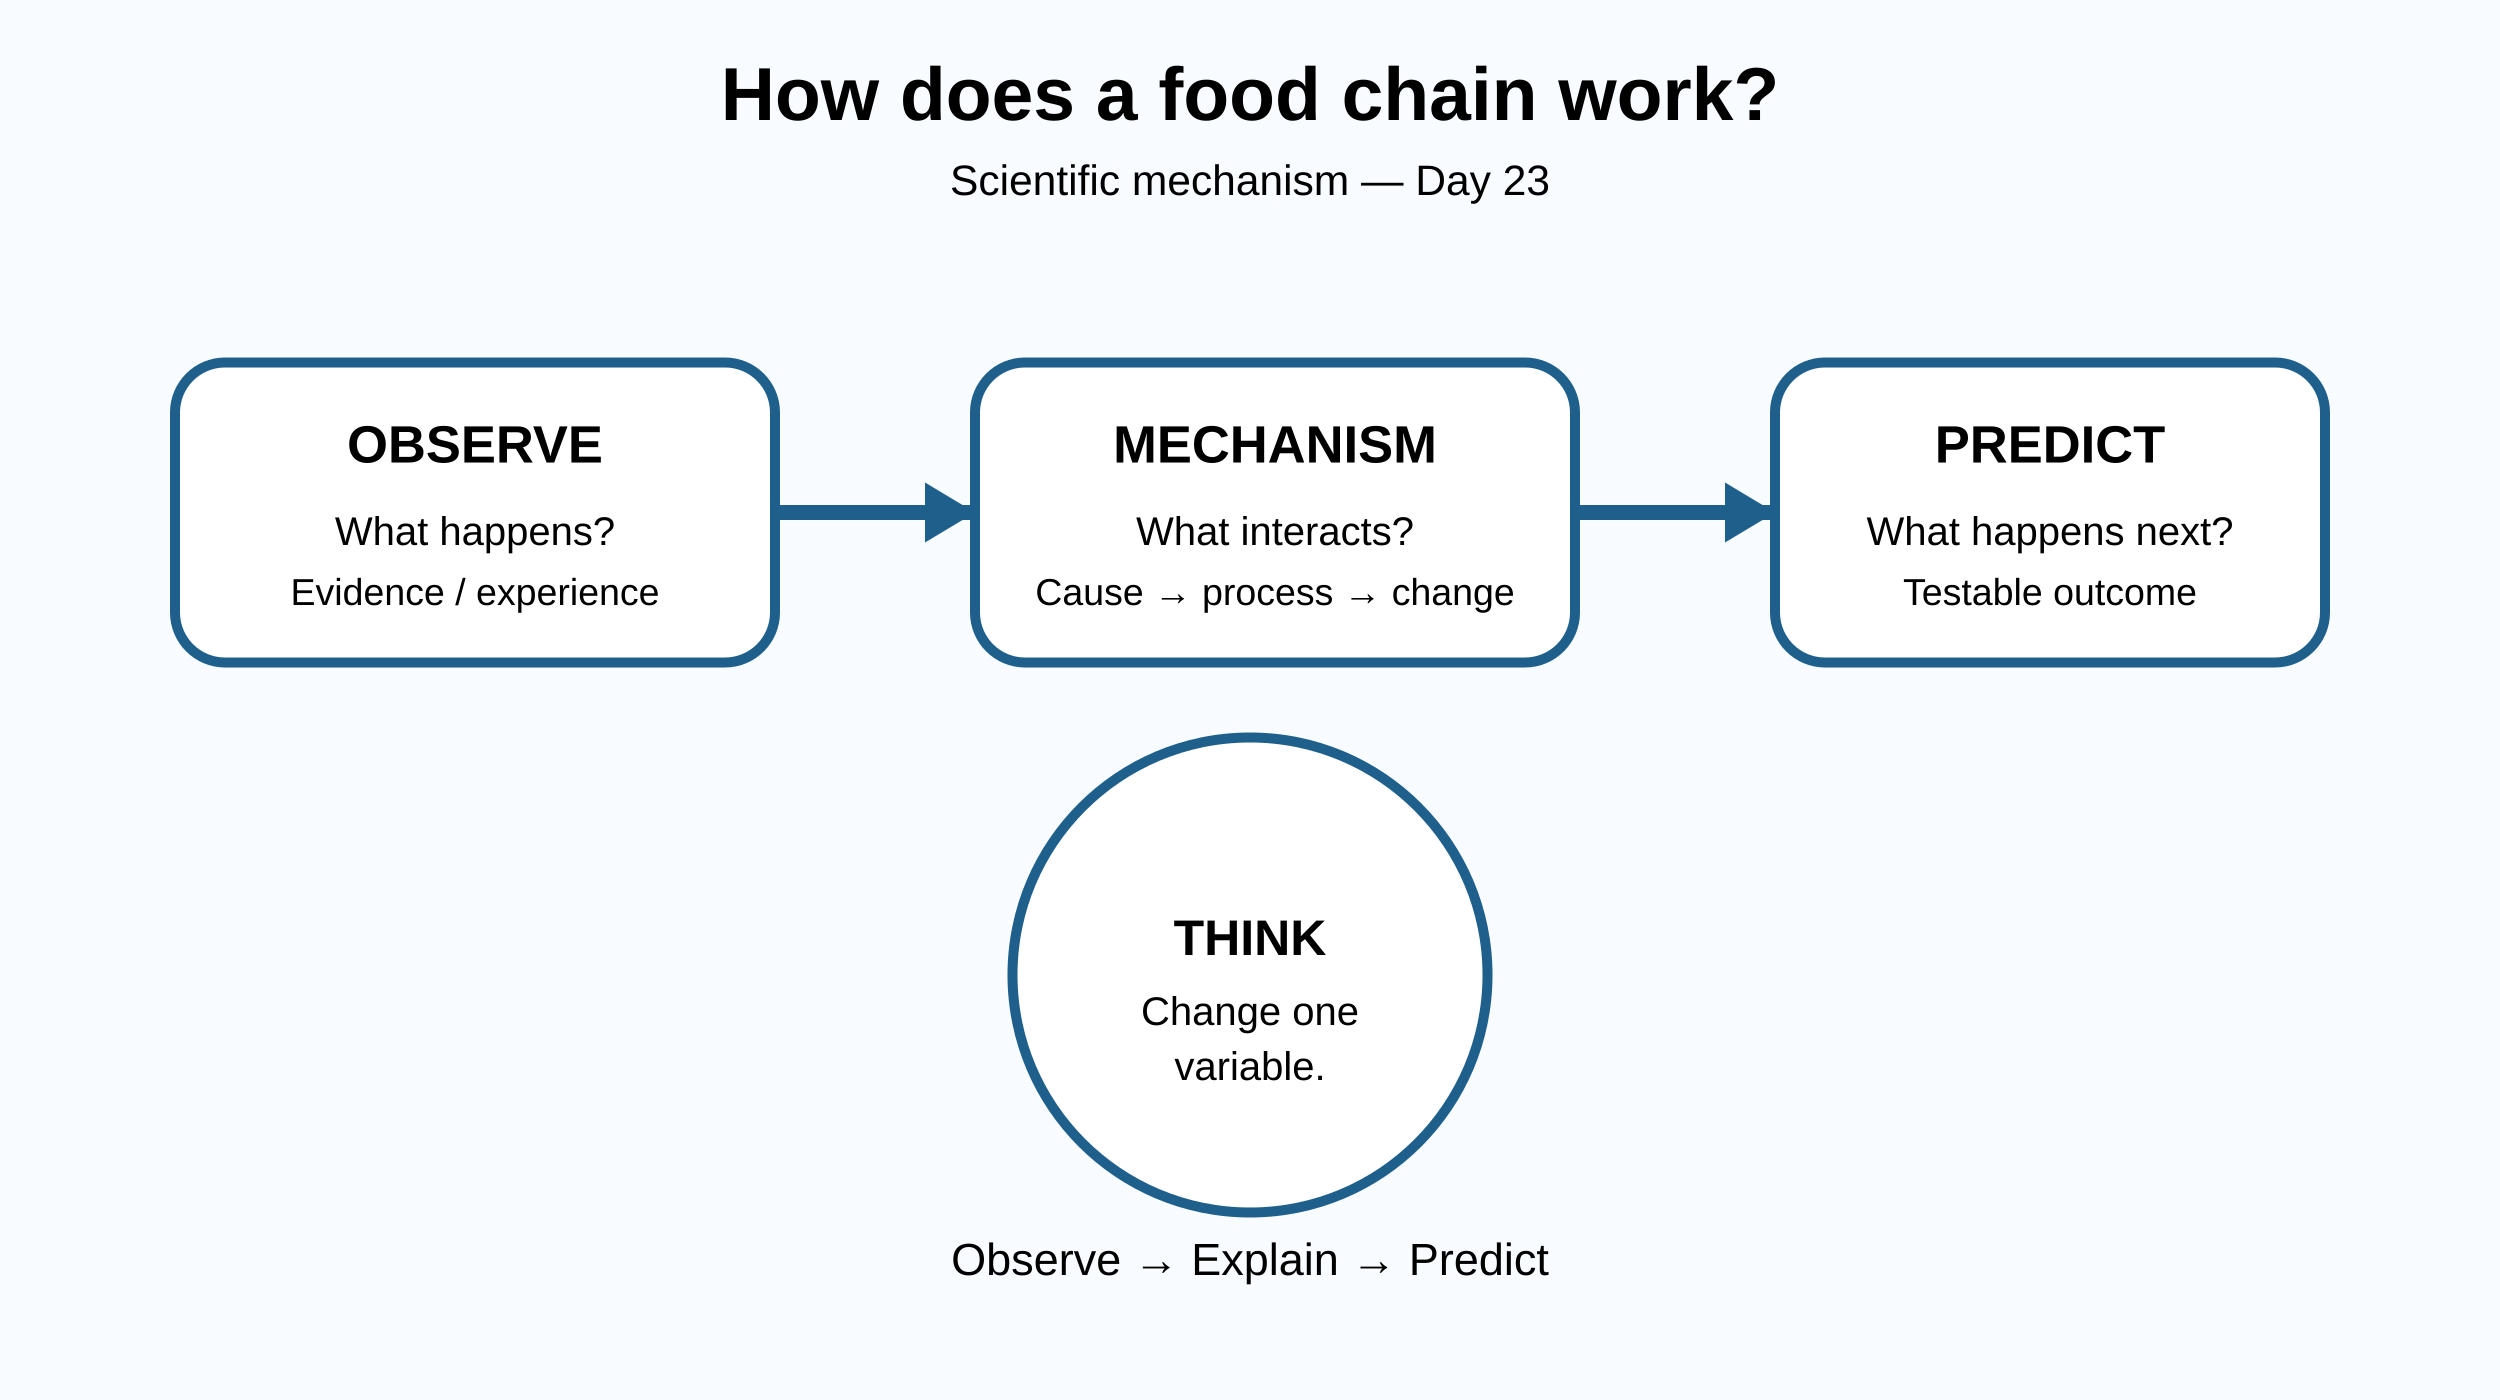
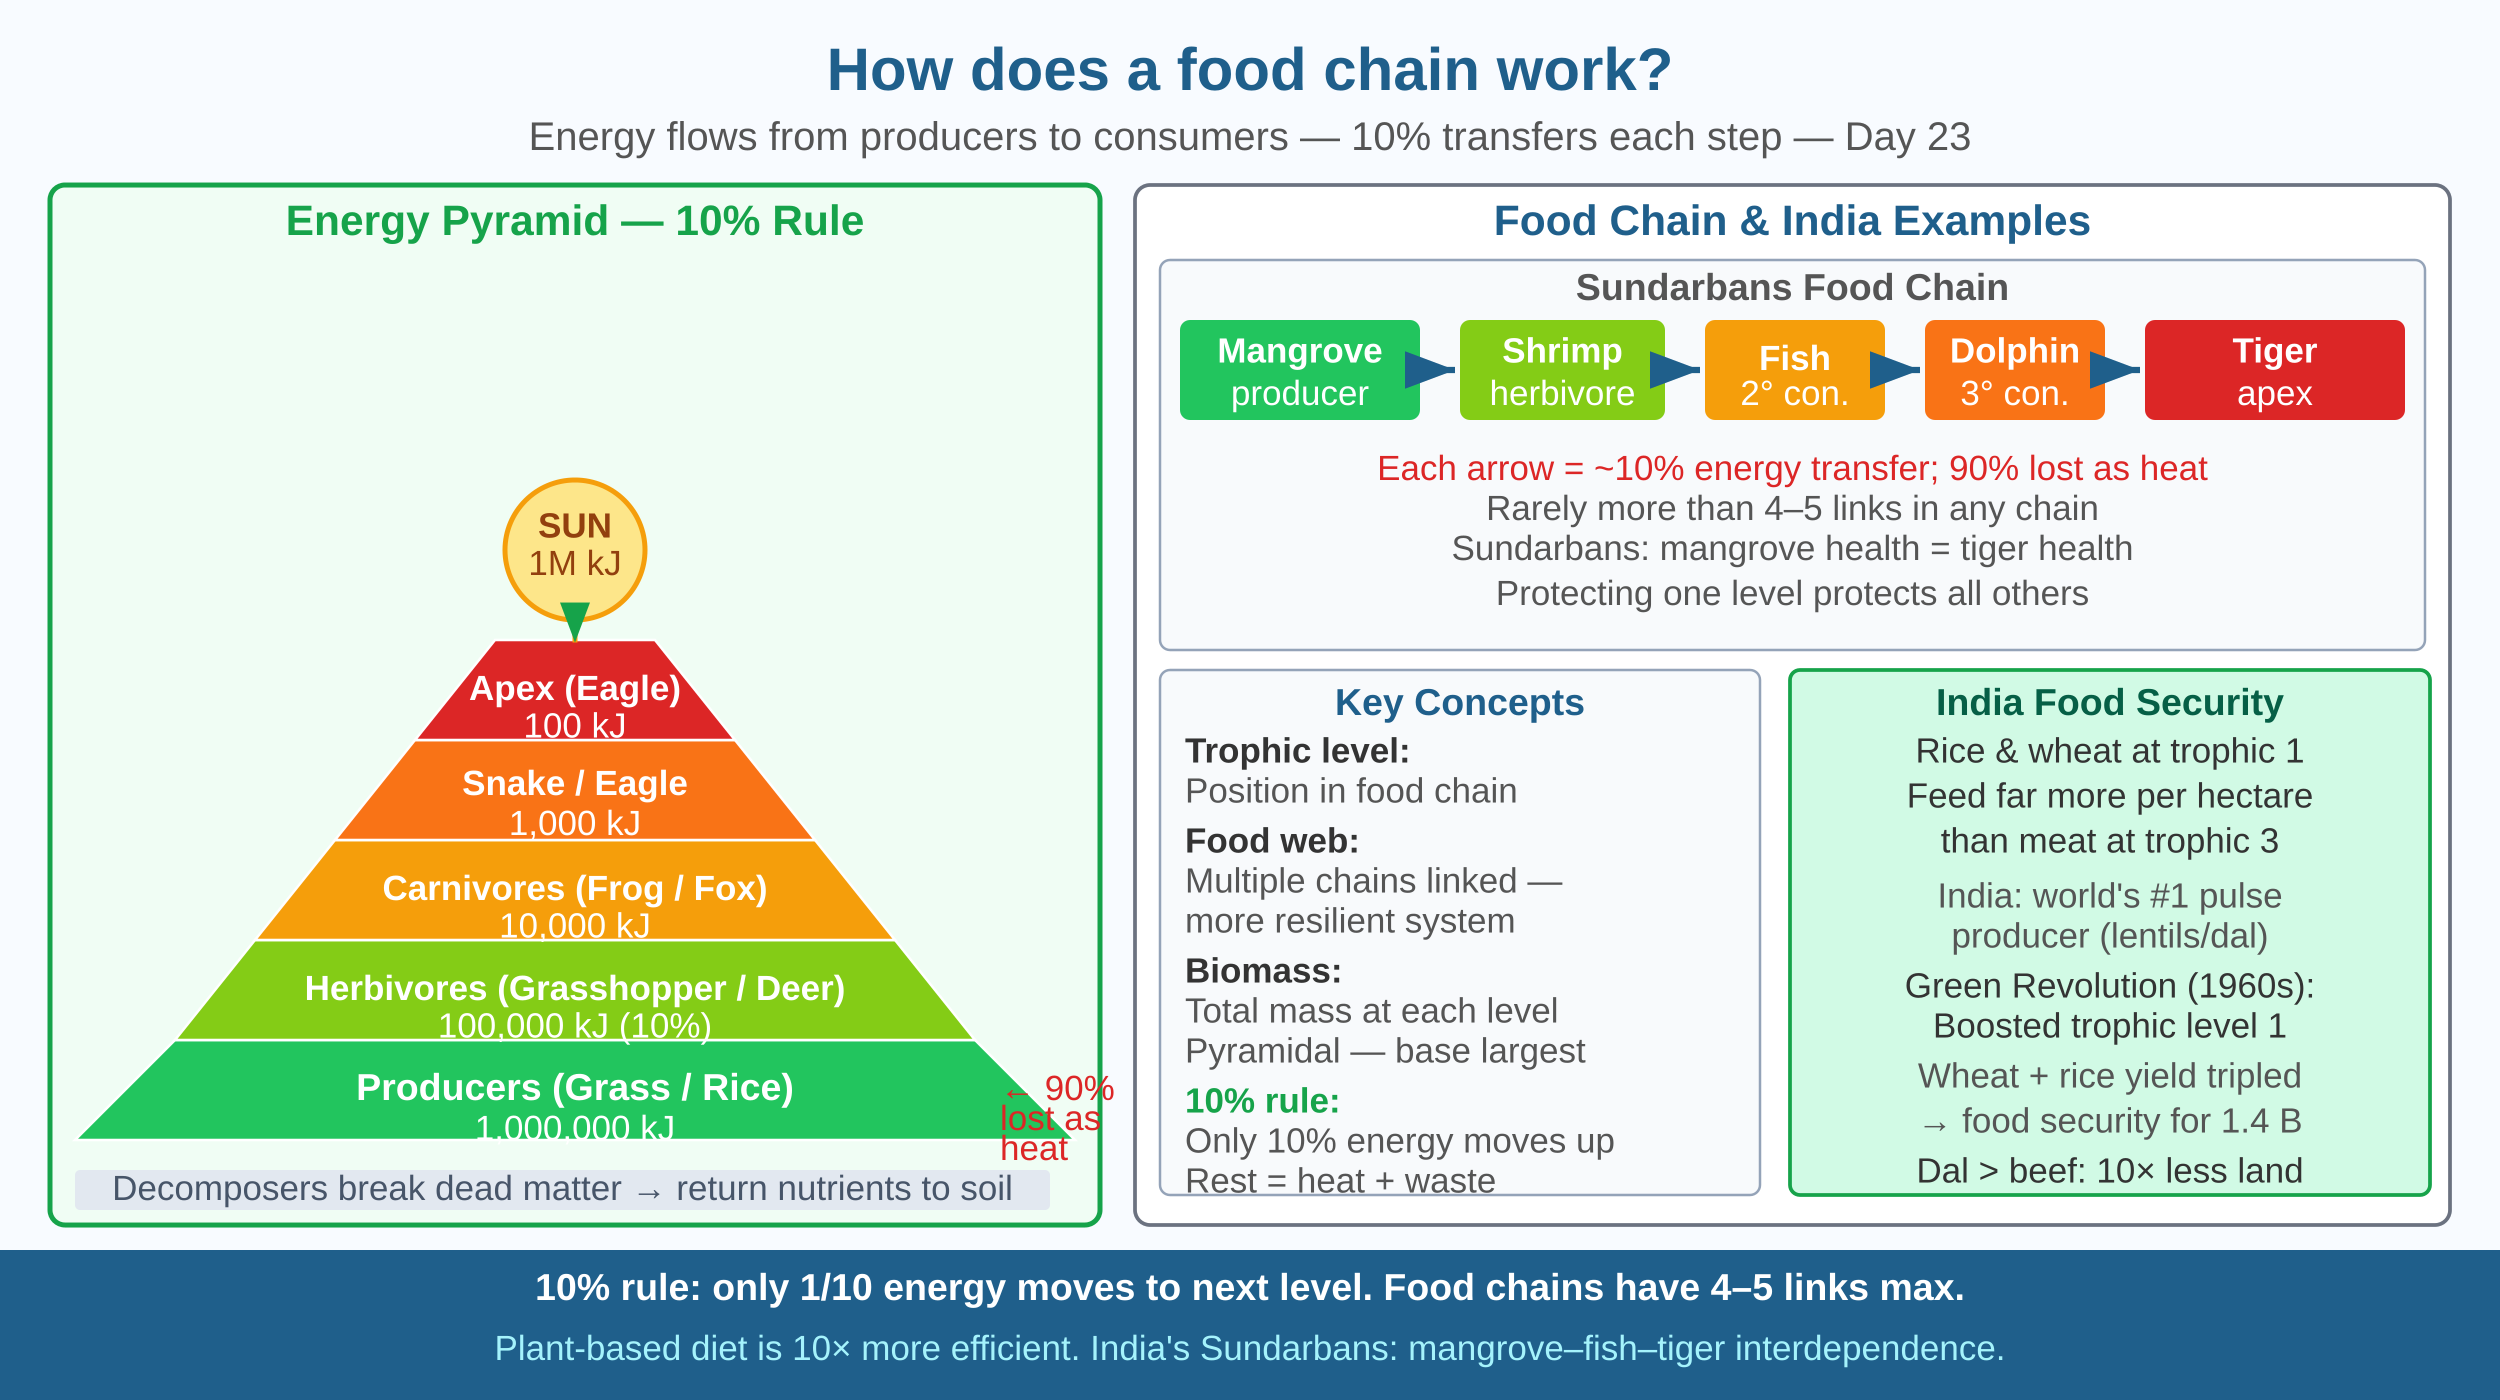
<svg xmlns="http://www.w3.org/2000/svg" width="1000" height="560" viewBox="0 0 1000 560">
+   <defs>
+     <marker id="arr23" markerWidth="8" markerHeight="6" refX="8" refY="3" orient="auto">
+       <polygon points="0 0,8 3,0 6" fill="#1f5f8b" />
+     </marker>
+     <marker id="arr23g" markerWidth="8" markerHeight="6" refX="8" refY="3" orient="auto">
+       <polygon points="0 0,8 3,0 6" fill="#16a34a" />
+     </marker>
+   </defs>
  <rect width="1000" height="560" fill="#f8fbff" />
-   <text x="500" y="48" text-anchor="middle" font-family="Arial" font-size="30" font-weight="700">How does a food chain work?</text>
-   <text x="500" y="78" text-anchor="middle" font-family="Arial" font-size="17">Scientific mechanism — Day 23</text>
-   <rect x="70" y="145" width="240" height="120" rx="20" fill="white" stroke="#1f5f8b" stroke-width="4" />
-   <text x="190" y="185" text-anchor="middle" font-family="Arial" font-size="21" font-weight="700">OBSERVE</text>
-   <text x="190" y="218" text-anchor="middle" font-family="Arial" font-size="16">What happens?</text>
-   <text x="190" y="242" text-anchor="middle" font-family="Arial" font-size="15">Evidence / experience</text>
-   <line x1="310" y1="205" x2="390" y2="205" stroke="#1f5f8b" stroke-width="6" />
-   <polygon points="390,205 370,193 370,217" fill="#1f5f8b" />
-   <rect x="390" y="145" width="240" height="120" rx="20" fill="white" stroke="#1f5f8b" stroke-width="4" />
-   <text x="510" y="185" text-anchor="middle" font-family="Arial" font-size="21" font-weight="700">MECHANISM</text>
-   <text x="510" y="218" text-anchor="middle" font-family="Arial" font-size="16">What interacts?</text>
-   <text x="510" y="242" text-anchor="middle" font-family="Arial" font-size="15">Cause → process → change</text>
-   <line x1="630" y1="205" x2="710" y2="205" stroke="#1f5f8b" stroke-width="6" />
-   <polygon points="710,205 690,193 690,217" fill="#1f5f8b" />
-   <rect x="710" y="145" width="220" height="120" rx="20" fill="white" stroke="#1f5f8b" stroke-width="4" />
-   <text x="820" y="185" text-anchor="middle" font-family="Arial" font-size="21" font-weight="700">PREDICT</text>
-   <text x="820" y="218" text-anchor="middle" font-family="Arial" font-size="16">What happens next?</text>
-   <text x="820" y="242" text-anchor="middle" font-family="Arial" font-size="15">Testable outcome</text>
-   <circle cx="500" cy="390" r="95" fill="white" stroke="#1f5f8b" stroke-width="4" />
-   <text x="500" y="382" text-anchor="middle" font-family="Arial" font-size="20" font-weight="700">THINK</text>
-   <text x="500" y="410" text-anchor="middle" font-family="Arial" font-size="16">Change one</text>
-   <text x="500" y="432" text-anchor="middle" font-family="Arial" font-size="16">variable.</text>
-   <text x="500" y="510" text-anchor="middle" font-family="Arial" font-size="18">Observe → Explain → Predict</text>
+   <text x="500" y="36" text-anchor="middle" font-family="Arial" font-size="24" font-weight="700" fill="#1f5f8b">How does a food chain work?</text>
+   <text x="500" y="60" text-anchor="middle" font-family="Arial" font-size="16" fill="#555">Energy flows from producers to consumers — 10% transfers each step — Day 23</text>
+   <rect x="20" y="74" width="420" height="416" rx="6" fill="#f0fdf4" stroke="#16a34a" stroke-width="2" />
+   <text x="230" y="94" text-anchor="middle" font-family="Arial" font-size="17" font-weight="700" fill="#16a34a">Energy Pyramid — 10% Rule</text>
+   <polygon points="30,456 430,456 390,416 70,416" fill="#22c55e" stroke="white" stroke-width="1" />
+   <text x="230" y="440" text-anchor="middle" font-family="Arial" font-size="15" font-weight="700" fill="white">Producers (Grass / Rice)</text>
+   <text x="230" y="456" text-anchor="middle" font-family="Arial" font-size="14" fill="white">1,000,000 kJ</text>
+   <polygon points="70,416 390,416 358,376 102,376" fill="#84cc16" stroke="white" stroke-width="1" />
+   <text x="230" y="400" text-anchor="middle" font-family="Arial" font-size="14" font-weight="700" fill="white">Herbivores (Grasshopper / Deer)</text>
+   <text x="230" y="415" text-anchor="middle" font-family="Arial" font-size="14" fill="white">100,000 kJ (10%)</text>
+   <polygon points="102,376 358,376 326,336 134,336" fill="#f59e0b" stroke="white" stroke-width="1" />
+   <text x="230" y="360" text-anchor="middle" font-family="Arial" font-size="14" font-weight="700" fill="white">Carnivores (Frog / Fox)</text>
+   <text x="230" y="375" text-anchor="middle" font-family="Arial" font-size="14" fill="white">10,000 kJ</text>
+   <polygon points="134,336 326,336 294,296 166,296" fill="#f97316" stroke="white" stroke-width="1" />
+   <text x="230" y="318" text-anchor="middle" font-family="Arial" font-size="14" font-weight="700" fill="white">Snake / Eagle</text>
+   <text x="230" y="334" text-anchor="middle" font-family="Arial" font-size="14" fill="white">1,000 kJ</text>
+   <polygon points="166,296 294,296 262,256 198,256" fill="#dc2626" stroke="white" stroke-width="1" />
+   <text x="230" y="280" text-anchor="middle" font-family="Arial" font-size="14" font-weight="700" fill="white">Apex (Eagle)</text>
+   <text x="230" y="295" text-anchor="middle" font-family="Arial" font-size="14" fill="white">100 kJ</text>
+   <circle cx="230" cy="220" r="28" fill="#fde68a" stroke="#f59e0b" stroke-width="2" />
+   <text x="230" y="215" text-anchor="middle" font-family="Arial" font-size="14" font-weight="700" fill="#92400e">SUN</text>
+   <text x="230" y="230" text-anchor="middle" font-family="Arial" font-size="14" fill="#92400e">1M kJ</text>
+   <line x1="230" y1="248" x2="230" y2="257" stroke="#f59e0b" stroke-width="2" marker-end="url(#arr23g)" />
+   <text x="400" y="440" font-family="Arial" font-size="14" fill="#dc2626">← 90%</text>
+   <text x="400" y="452" font-family="Arial" font-size="14" fill="#dc2626">lost as</text>
+   <text x="400" y="464" font-family="Arial" font-size="14" fill="#dc2626">heat</text>
+   <rect x="30" y="468" width="390" height="16" rx="2" fill="#e2e8f0" />
+   <text x="225" y="480" text-anchor="middle" font-family="Arial" font-size="14" fill="#475569">Decomposers break dead matter → return nutrients to soil</text>
+   <rect x="454" y="74" width="526" height="416" rx="6" fill="white" stroke="#6b7280" stroke-width="1.5" />
+   <text x="717" y="94" text-anchor="middle" font-family="Arial" font-size="17" font-weight="700" fill="#1f5f8b">Food Chain &amp; India Examples</text>
+   <rect x="464" y="104" width="506" height="156" rx="4" fill="#f8fafc" stroke="#94a3b8" stroke-width="1" />
+   <text x="717" y="120" text-anchor="middle" font-family="Arial" font-size="15" font-weight="700" fill="#555">Sundarbans Food Chain</text>
+   <rect x="472" y="128" width="96" height="40" rx="4" fill="#22c55e" />
+   <text x="520" y="145" text-anchor="middle" font-family="Arial" font-size="14" font-weight="700" fill="white">Mangrove</text>
+   <text x="520" y="162" text-anchor="middle" font-family="Arial" font-size="14" fill="white">producer</text>
+   <line x1="568" y1="148" x2="582" y2="148" stroke="#1f5f8b" stroke-width="2.5" marker-end="url(#arr23)" />
+   <rect x="584" y="128" width="82" height="40" rx="4" fill="#84cc16" />
+   <text x="625" y="145" text-anchor="middle" font-family="Arial" font-size="14" font-weight="700" fill="white">Shrimp</text>
+   <text x="625" y="162" text-anchor="middle" font-family="Arial" font-size="14" fill="white">herbivore</text>
+   <line x1="666" y1="148" x2="680" y2="148" stroke="#1f5f8b" stroke-width="2.5" marker-end="url(#arr23)" />
+   <rect x="682" y="128" width="72" height="40" rx="4" fill="#f59e0b" />
+   <text x="718" y="148" text-anchor="middle" font-family="Arial" font-size="14" font-weight="700" fill="white">Fish</text>
+   <text x="718" y="162" text-anchor="middle" font-family="Arial" font-size="14" fill="white">2° con.</text>
+   <line x1="754" y1="148" x2="768" y2="148" stroke="#1f5f8b" stroke-width="2.5" marker-end="url(#arr23)" />
+   <rect x="770" y="128" width="72" height="40" rx="4" fill="#f97316" />
+   <text x="806" y="145" text-anchor="middle" font-family="Arial" font-size="14" font-weight="700" fill="white">Dolphin</text>
+   <text x="806" y="162" text-anchor="middle" font-family="Arial" font-size="14" fill="white">3° con.</text>
+   <line x1="842" y1="148" x2="856" y2="148" stroke="#1f5f8b" stroke-width="2.5" marker-end="url(#arr23)" />
+   <rect x="858" y="128" width="104" height="40" rx="4" fill="#dc2626" />
+   <text x="910" y="145" text-anchor="middle" font-family="Arial" font-size="14" font-weight="700" fill="white">Tiger</text>
+   <text x="910" y="162" text-anchor="middle" font-family="Arial" font-size="14" fill="white">apex</text>
+   <text x="717" y="192" text-anchor="middle" font-family="Arial" font-size="14" fill="#dc2626">Each arrow = ~10% energy transfer; 90% lost as heat</text>
+   <text x="717" y="208" text-anchor="middle" font-family="Arial" font-size="14" fill="#555">Rarely more than 4–5 links in any chain</text>
+   <text x="717" y="224" text-anchor="middle" font-family="Arial" font-size="14" fill="#555">Sundarbans: mangrove health = tiger health</text>
+   <text x="717" y="242" text-anchor="middle" font-family="Arial" font-size="14" fill="#555">Protecting one level protects all others</text>
+   <rect x="464" y="268" width="240" height="210" rx="4" fill="#f8fafc" stroke="#94a3b8" stroke-width="1" />
+   <text x="584" y="286" text-anchor="middle" font-family="Arial" font-size="15" font-weight="700" fill="#1f5f8b">Key Concepts</text>
+   <text x="474" y="305" font-family="Arial" font-size="14" font-weight="700" fill="#333">Trophic level:</text>
+   <text x="474" y="321" font-family="Arial" font-size="14" fill="#555">Position in food chain</text>
+   <text x="474" y="341" font-family="Arial" font-size="14" font-weight="700" fill="#333">Food web:</text>
+   <text x="474" y="357" font-family="Arial" font-size="14" fill="#555">Multiple chains linked —</text>
+   <text x="474" y="373" font-family="Arial" font-size="14" fill="#555">more resilient system</text>
+   <text x="474" y="393" font-family="Arial" font-size="14" font-weight="700" fill="#333">Biomass:</text>
+   <text x="474" y="409" font-family="Arial" font-size="14" fill="#555">Total mass at each level</text>
+   <text x="474" y="425" font-family="Arial" font-size="14" fill="#555">Pyramidal — base largest</text>
+   <text x="474" y="445" font-family="Arial" font-size="14" font-weight="700" fill="#16a34a">10% rule:</text>
+   <text x="474" y="461" font-family="Arial" font-size="14" fill="#555">Only 10% energy moves up</text>
+   <text x="474" y="477" font-family="Arial" font-size="14" fill="#555">Rest = heat + waste</text>
+   <rect x="716" y="268" width="256" height="210" rx="4" fill="#d1fae5" stroke="#16a34a" stroke-width="1.5" />
+   <text x="844" y="286" text-anchor="middle" font-family="Arial" font-size="15" font-weight="700" fill="#065f46">India Food Security</text>
+   <text x="844" y="305" text-anchor="middle" font-family="Arial" font-size="14" fill="#333">Rice &amp; wheat at trophic 1</text>
+   <text x="844" y="323" text-anchor="middle" font-family="Arial" font-size="14" fill="#333">Feed far more per hectare</text>
+   <text x="844" y="341" text-anchor="middle" font-family="Arial" font-size="14" fill="#333">than meat at trophic 3</text>
+   <text x="844" y="363" text-anchor="middle" font-family="Arial" font-size="14" fill="#555">India: world's #1 pulse</text>
+   <text x="844" y="379" text-anchor="middle" font-family="Arial" font-size="14" fill="#555">producer (lentils/dal)</text>
+   <text x="844" y="399" text-anchor="middle" font-family="Arial" font-size="14" fill="#333">Green Revolution (1960s):</text>
+   <text x="844" y="415" text-anchor="middle" font-family="Arial" font-size="14" fill="#333">Boosted trophic level 1</text>
+   <text x="844" y="435" text-anchor="middle" font-family="Arial" font-size="14" fill="#555">Wheat + rice yield tripled</text>
+   <text x="844" y="453" text-anchor="middle" font-family="Arial" font-size="14" fill="#555">→ food security for 1.4 B</text>
+   <text x="844" y="473" text-anchor="middle" font-family="Arial" font-size="14" fill="#333">Dal &gt; beef: 10× less land</text>
+   <rect x="0" y="500" width="1000" height="60" fill="#1f5f8b" />
+   <text x="500" y="520" text-anchor="middle" font-family="Arial" font-size="15" font-weight="700" fill="white">10% rule: only 1/10 energy moves to next level. Food chains have 4–5 links max.</text>
+   <text x="500" y="544" text-anchor="middle" font-family="Arial" font-size="14" fill="#a5f3fc">Plant-based diet is 10× more efficient. India's Sundarbans: mangrove–fish–tiger interdependence.</text>
</svg>
